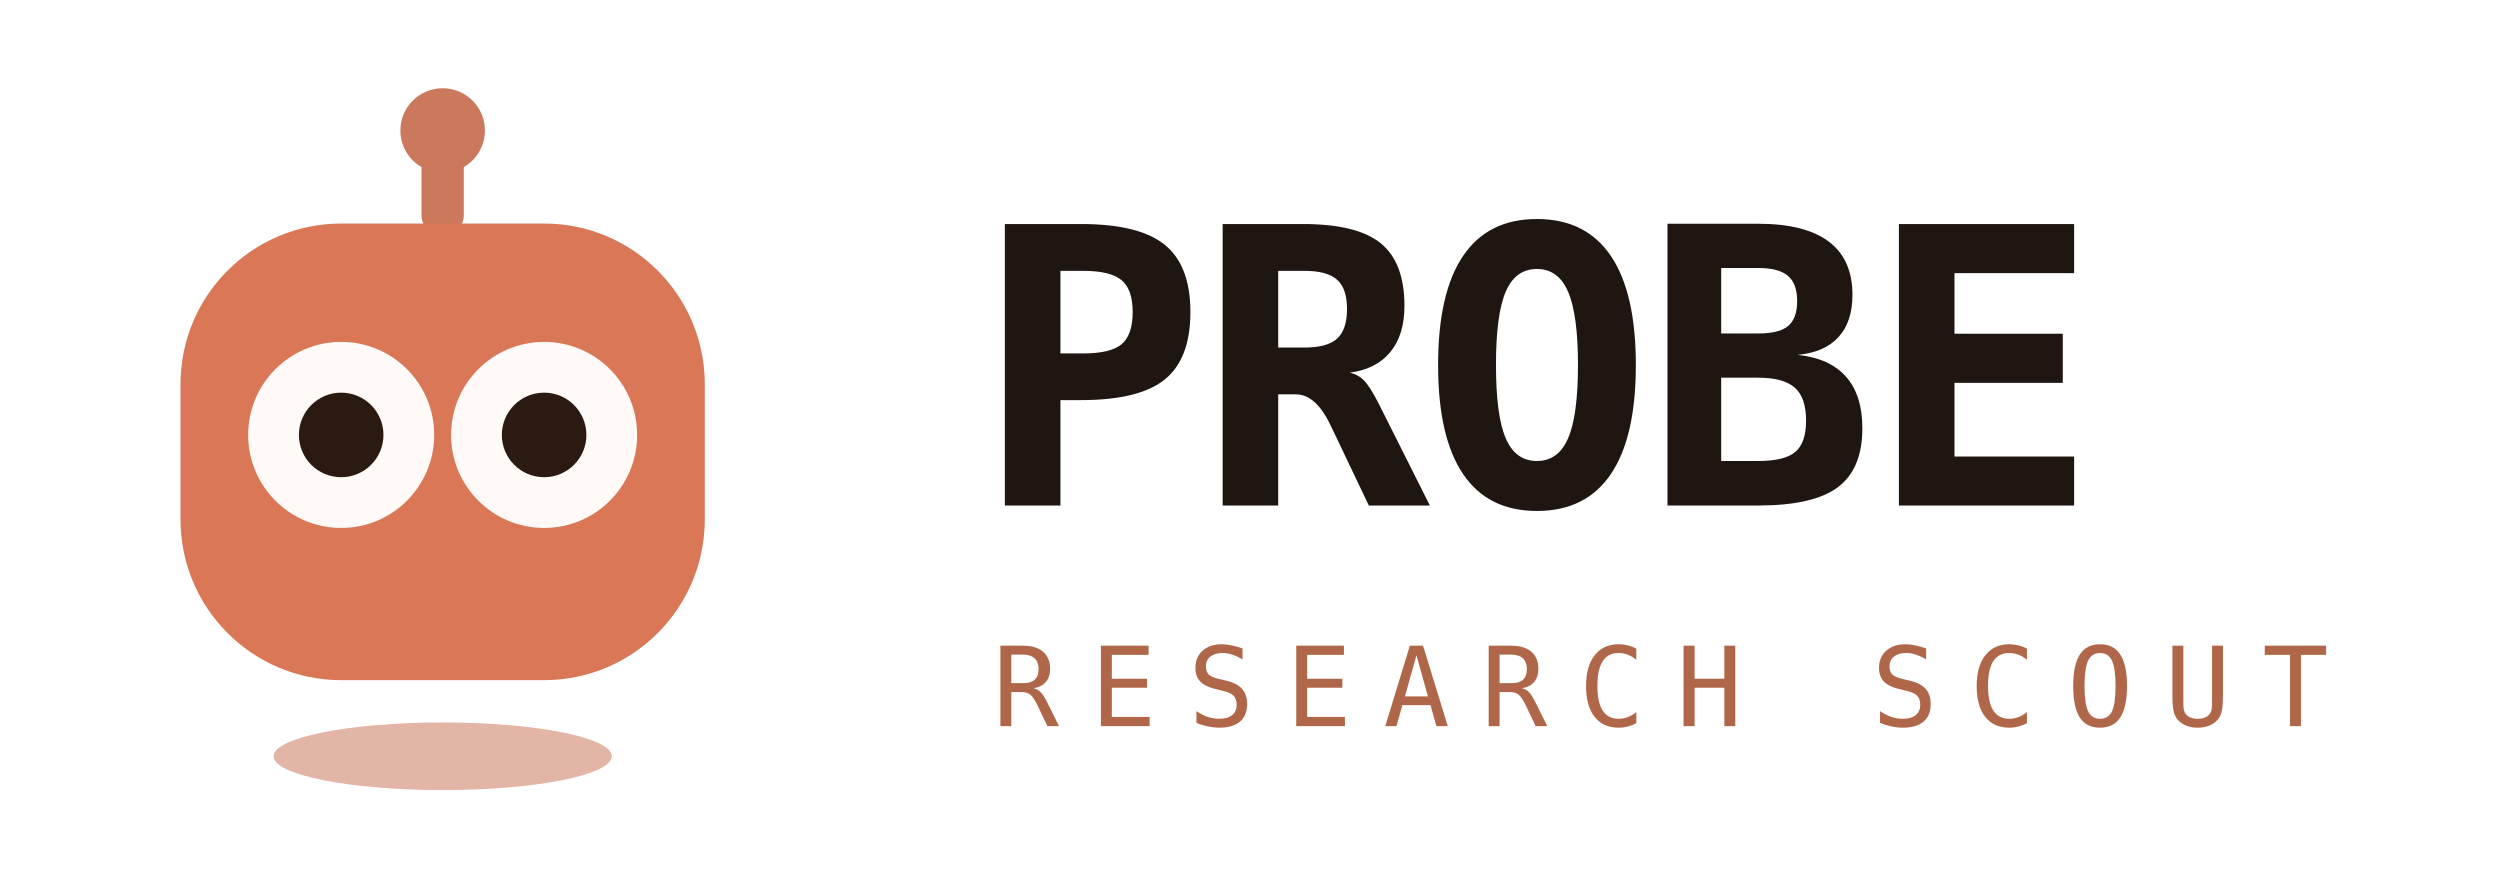
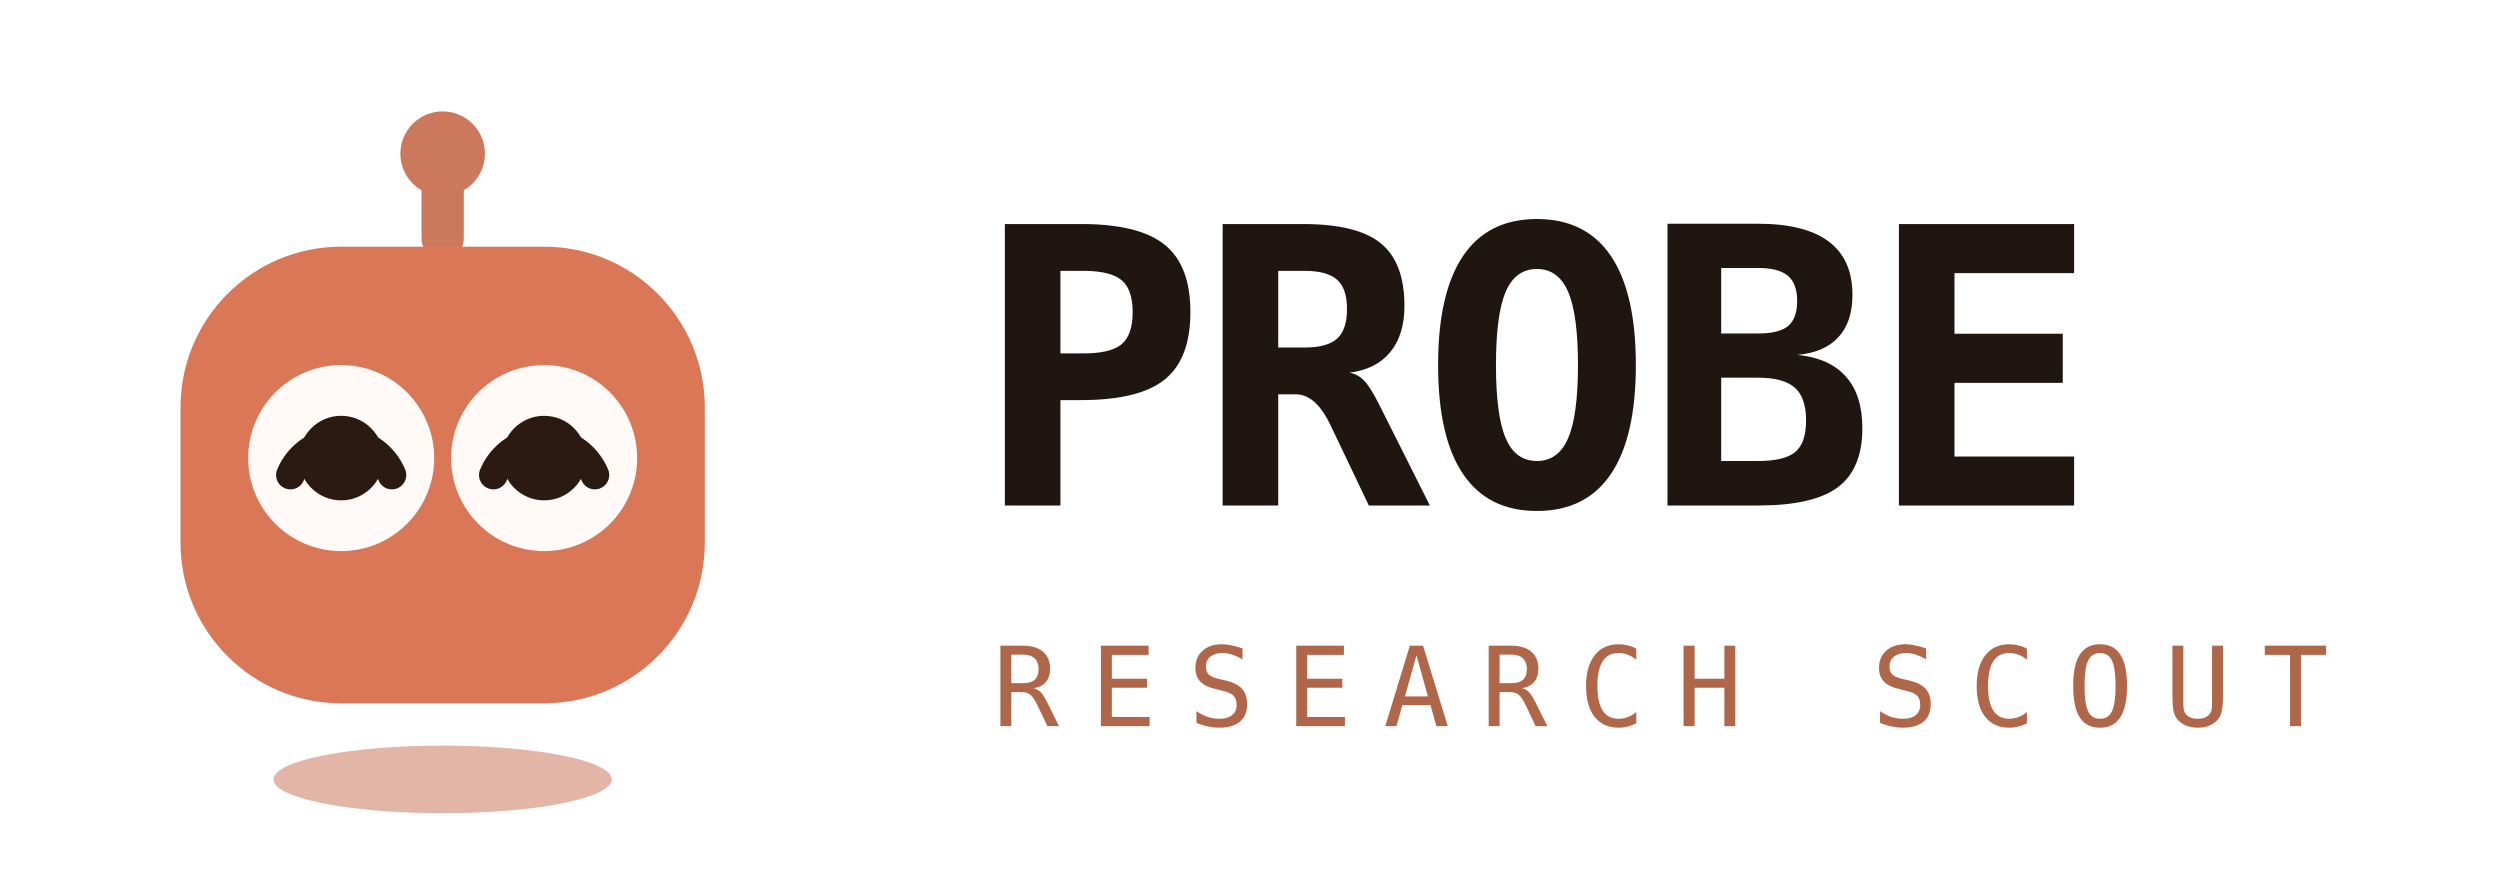
<svg xmlns="http://www.w3.org/2000/svg" width="272" height="96" viewBox="0 0 272 96" role="img" aria-label="PROBE — Research Scout">
  <style>
    .hull   { fill: #D97757; }
    .iris   { fill: #FFFAF7; }
    .pupil  { fill: #2A1A12; }
-     .stalk  { stroke: #CC785C; stroke-width: 5; stroke-linecap: round; }
-     .beacon { fill: #CC785C; animation: beacon 2.6s ease-in-out infinite; }
+     .joy    { fill: none; stroke: #2A1A12; stroke-width: 3.4; stroke-linecap: round; }
+     .stalk  { stroke: #CC785C; stroke-width: 5; stroke-linecap: round; fill: none; }
+     .beacon { fill: #CC785C; }
+     .wave   { fill: none; stroke: #CC785C; stroke-width: 2.6;
+               stroke-linecap: round; opacity: 0; }
    .shadow { fill: #CC785C; opacity: .55; }
-     .rig    { animation: bob 3.4s ease-in-out infinite; }
-     .lid    { animation: blink 5.4s ease-in-out infinite; }
-     .eL .lid { transform-origin: 36px 46px; }
-     .eR .lid { transform-origin: 60px 46px; }
-     @keyframes bob    { 0%, 100% { transform: translateY(0); } 50% { transform: translateY(-3px); } }
-     @keyframes beacon { 0%, 100% { opacity: .35; } 50% { opacity: 1; } }
-     @keyframes blink  { 0%, 88%, 100% { transform: scaleY(1); } 92% { transform: scaleY(.06); } 96% { transform: scaleY(1); } }
-     @media (prefers-reduced-motion: reduce) { .rig, .lid, .beacon { animation: none; } }
+     .rig   { animation: bob 3.4s ease-in-out infinite; }
+     .w1    { animation: ping 2.6s ease-in-out infinite; }
+     .w2    { animation: ping 2.6s ease-in-out .34s infinite; }
+     .lid   { animation: blink 5.4s ease-in-out infinite; }
+     .pupil { animation: mood-open 14s ease-in-out infinite; }
+     .joy   { animation: mood-joy 14s ease-in-out infinite; }
+     .eL, .eL .lid { transform-origin: 36px 52px; }
+     .eR, .eR .lid { transform-origin: 60px 52px; }
+     @keyframes bob   { 0%, 100% { transform: translateY(0); } 50% { transform: translateY(-3px); } }
+     @keyframes ping  { 0%, 100% { opacity: 0; } 12%, 42% { opacity: .85; } 58% { opacity: 0; } }
+     @keyframes blink { 0%, 88%, 100% { transform: scaleY(1); }
+                        92% { transform: scaleY(.06); } 96% { transform: scaleY(1); } }
+     @keyframes mood-open { 0%, 46%, 100% { opacity: 1; } 50%, 96% { opacity: 0; } }
+     @keyframes mood-joy  { 0%, 46%, 100% { opacity: 0; } 50%, 96% { opacity: 1; } }
+     @media (prefers-reduced-motion: reduce) {
+       .rig, .lid, .pupil, .joy, .wave { animation: none; }
+       .joy { opacity: 0; }
+       .wave { opacity: .5; }
+     }
  </style>
-   <g transform="translate(4 5) scale(.92)">
-     <ellipse class="shadow" cx="48" cy="84" rx="20" ry="4" />
+   <g transform="translate(4 2) scale(.92)">
+     <ellipse class="shadow" cx="48" cy="90" rx="20" ry="4" />
    <g class="rig">
-       <path class="stalk" d="M48 20 V13" fill="none" />
-       <circle class="beacon" cx="48" cy="10" r="5" />
-       <rect class="hull" x="17" y="21" width="62" height="54" rx="19" />
-       <g class="eL">
+       <path class="wave w1" d="M41.04 11.12 A8.5 8.5 0 0 1 54.96 11.12" />
+       <path class="wave w2" d="M36.94 8.25 A13.5 13.5 0 0 1 59.06 8.25" />
+       <path class="stalk" d="M48 26 V19" />
+       <circle class="beacon" cx="48" cy="16" r="5" />
+       <rect class="hull" x="17" y="27" width="62" height="54" rx="19" />
+       <g class="eye eL">
        <g class="lid">
-           <circle class="iris" cx="36" cy="46" r="11" />
-           <circle class="pupil" cx="36" cy="46" r="5" />
+           <circle class="iris" cx="36" cy="52" r="11" />
+           <circle class="pupil" cx="36" cy="52" r="5" />
+           <path class="joy" d="M30 54 a6.5 6.5 0 0 1 12 0" />
        </g>
      </g>
-       <g class="eR">
+       <g class="eye eR">
        <g class="lid">
-           <circle class="iris" cx="60" cy="46" r="11" />
-           <circle class="pupil" cx="60" cy="46" r="5" />
+           <circle class="iris" cx="60" cy="52" r="11" />
+           <circle class="pupil" cx="60" cy="52" r="5" />
+           <path class="joy" d="M54 54 a6.5 6.5 0 0 1 12 0" />
        </g>
      </g>
    </g>
  </g>
  <text x="106" y="55" fill="#1F1611" letter-spacing="-1" font-family="ui-monospace, SFMono-Regular, 'SF Mono', Menlo, Consolas, monospace" font-size="42" font-weight="700">PROBE</text>
  <text x="108" y="79" fill="#B06749" letter-spacing="3.4" font-family="ui-monospace, SFMono-Regular, 'SF Mono', Menlo, Consolas, monospace" font-size="12">RESEARCH SCOUT</text>
</svg>
